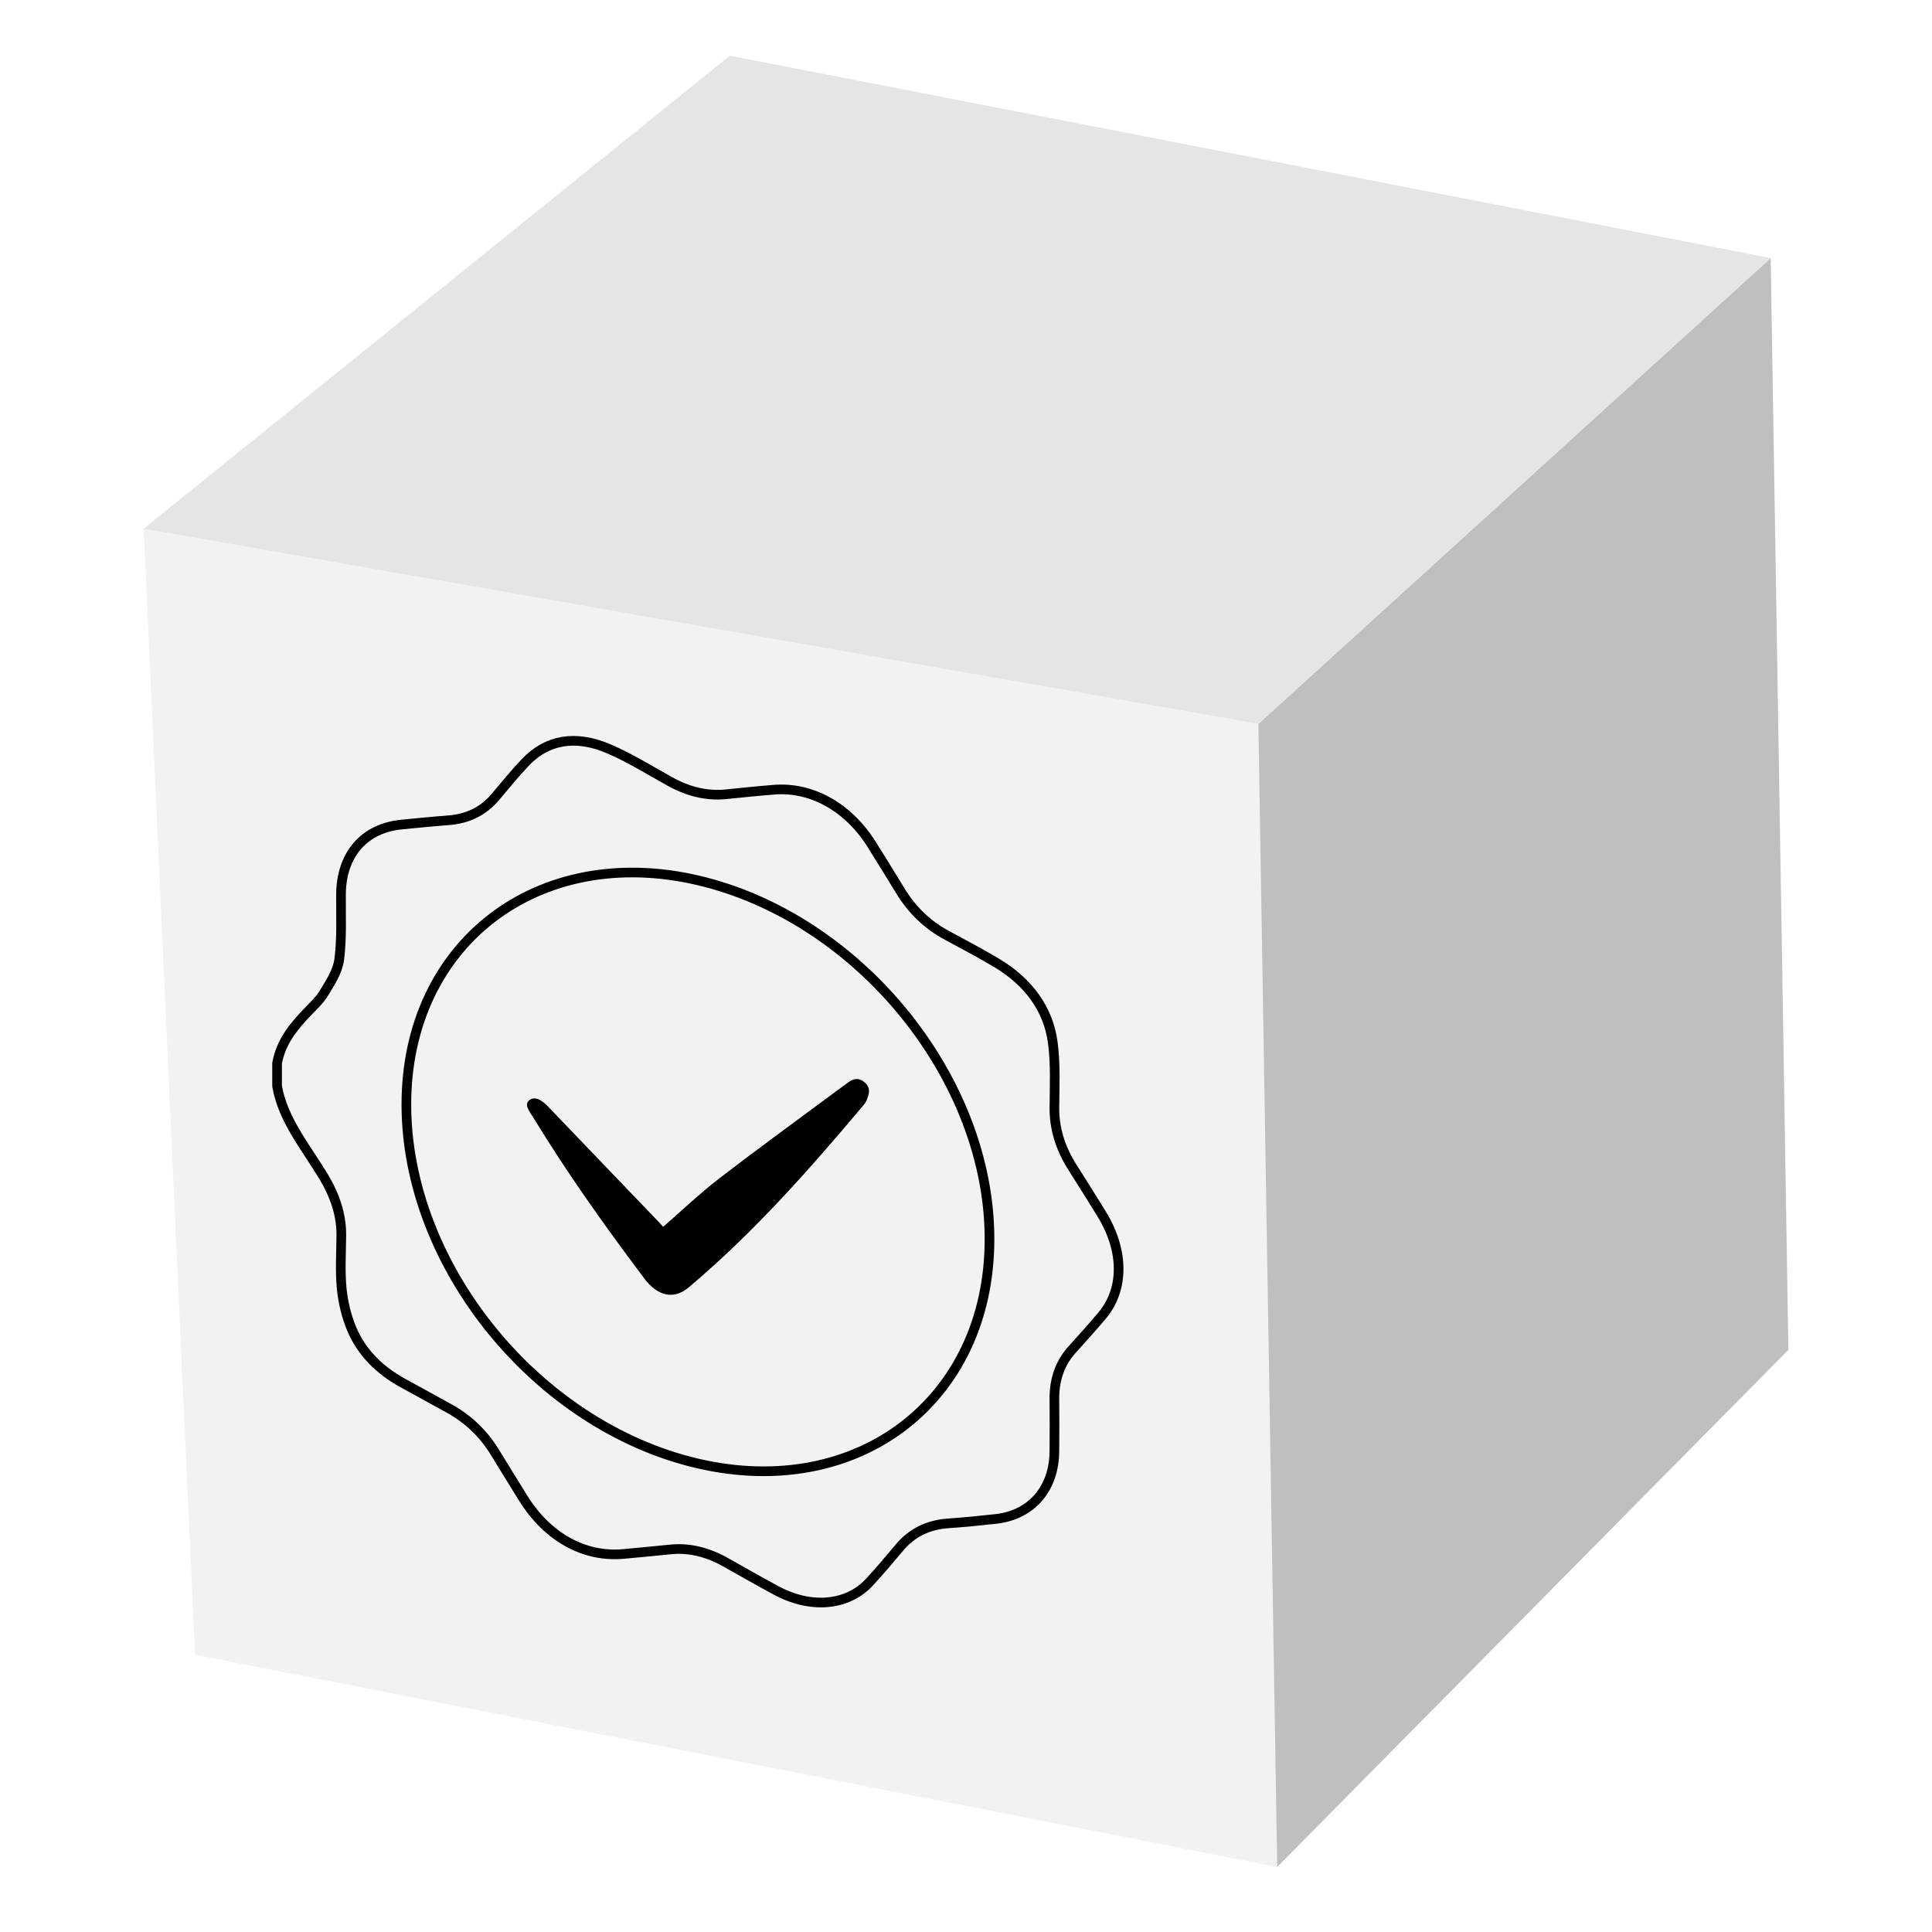
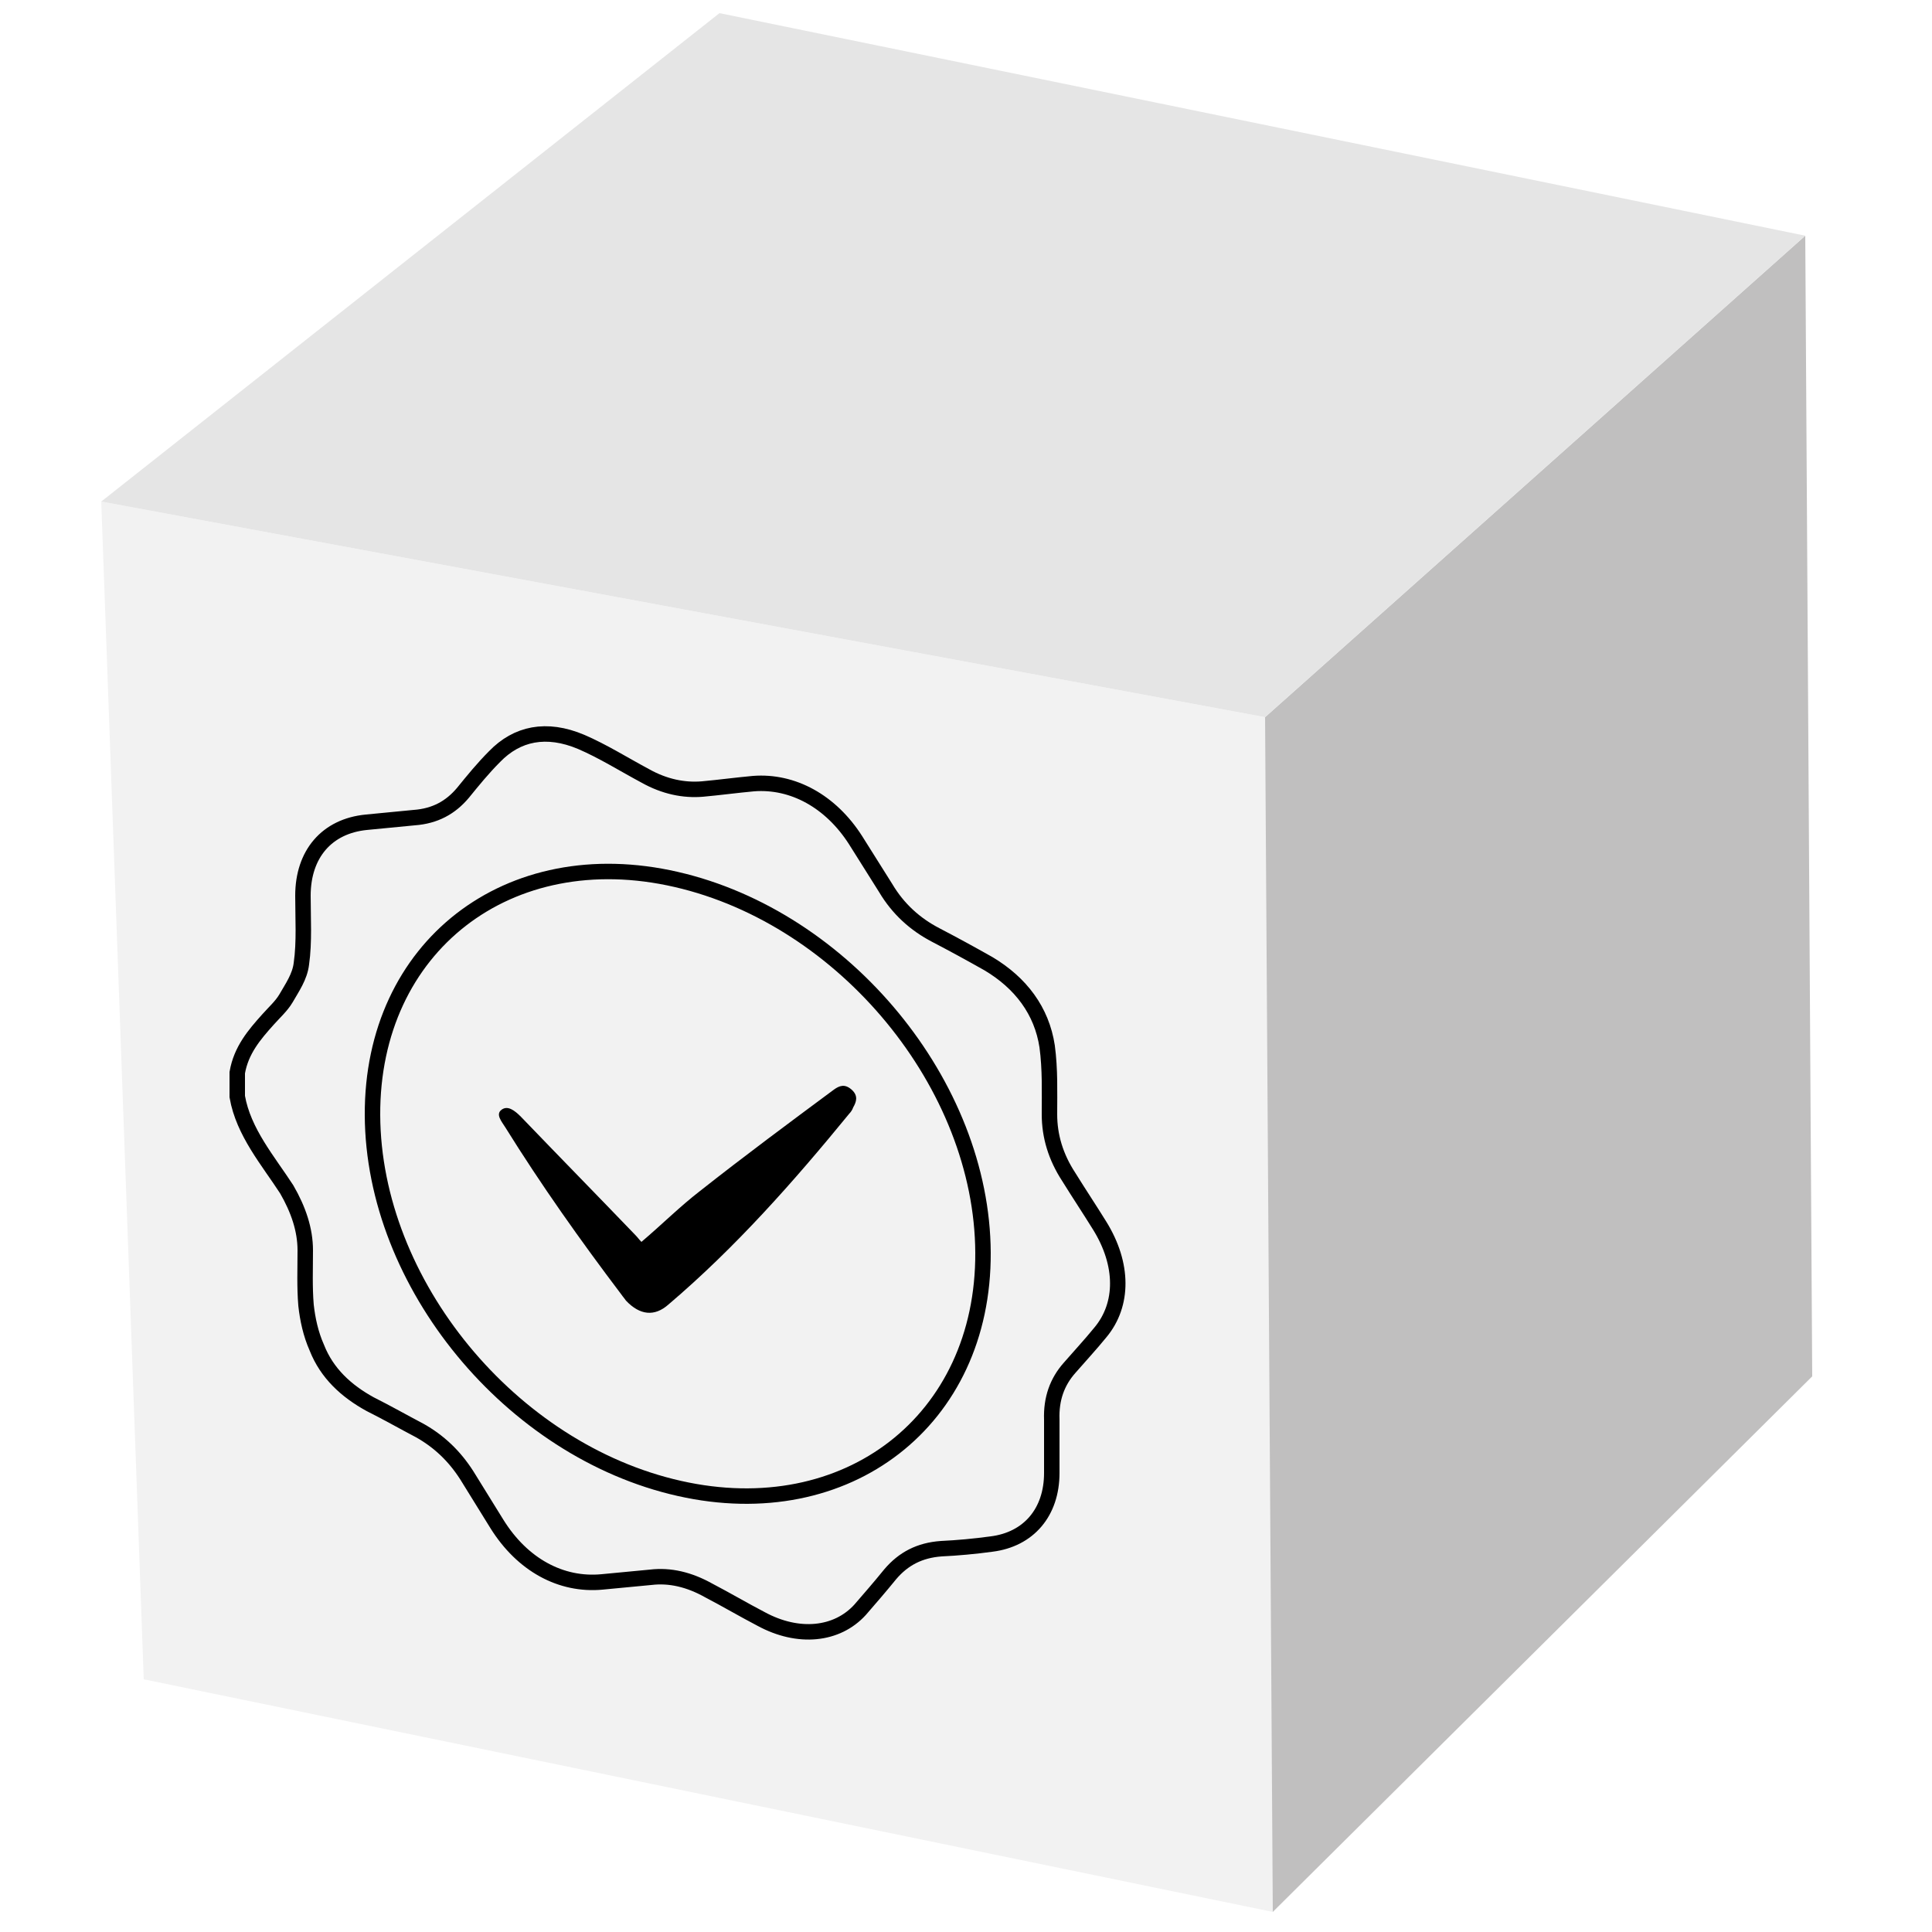
- <svg xmlns="http://www.w3.org/2000/svg" version="1.1" id="Layer_1" x="0px" y="0px" viewBox="0 0 1200 1200" style="enable-background:new 0 0 1200 1200;" xml:space="preserve">
+ <svg xmlns="http://www.w3.org/2000/svg" version="1.1" id="Layer_1" x="0px" y="0px" viewBox="1060 -110 250 250" style="enable-background:new 1060 -110 250 250;" xml:space="preserve">
  <style type="text/css">
	.st0{fill:#F2F2F2;}
	.st1{fill:#C0BFBF;}
	.st2{fill:#E5E5E5;}
- 	.st3{fill:none;stroke:#000000;stroke-width:6;stroke-miterlimit:10;}
+ 	.st3{fill:none;stroke:#000000;stroke-width:2;stroke-miterlimit:10;}
</style>
  <g id="XMLID_14892_">
-     <polygon id="XMLID_14899_" class="st0" points="89.2,328.4 121.1,1027.8 793.3,1159.6 889,740.8 781.6,449.6  " />
-     <polygon id="XMLID_14896_" class="st1" points="781.6,449.6 793.3,1159.6 1110.8,838.4 1099.8,160.3  " />
-     <polygon id="XMLID_14893_" class="st2" points="89.2,328.4 781.6,449.6 1099.8,160.3 453.3,34.6  " />
+     <polygon id="XMLID_14899_" class="st0" points="1073.1,-45.1 1078.6,107.3 1224.7,137.4 1246.4,46.4 1223.7,-17.2  " />
+     <polygon id="XMLID_14896_" class="st1" points="1223.7,-17.2 1224.7,137.4 1294.5,68.1 1293.6,-79.5  " />
+     <polygon id="XMLID_14893_" class="st2" points="1073.1,-45.1 1223.7,-17.2 1293.6,-79.5 1153.1,-108.3  " />
  </g>
-   <g id="XMLID_66_">
-     <path id="XMLID_10369_" class="st3" d="M172.1,674.6c0-4.8,0-9.5,0-14.3c2.5-13.3,10.2-22.6,18.6-31.4c3.8-4,7.9-7.7,10.7-12.4   c3.8-6.4,8.3-13,9.3-20.6c1.7-13,1-26.9,1.1-40.5c0.2-24.7,14.5-41.2,38.1-43.3c9.5-0.9,19-1.9,28.6-2.6   c12.2-0.9,21.8-5.8,29.1-14.4c6.2-7.3,12.2-14.8,18.8-21.7c13.2-13.8,30.7-17.3,51.7-8.3c12.9,5.5,25.4,13.3,38,20.3   c11.4,6.3,22.7,9,34.1,8c10.2-1,20.3-2.1,30.5-2.9c23.3-1.9,46,10.7,60.6,33.8c5.9,9.5,11.8,18.9,17.6,28.5   c7.4,12.3,17.1,21.7,29.5,28.3c10.4,5.6,20.8,11.1,31,17.2c19.2,11.6,31.7,28.2,34.5,49.2c1.8,13.6,1.1,27,1,40.4   c-0.1,12.9,3.6,25.2,11.3,37.3c6.1,9.6,12.1,19.2,18.1,28.9c14,22.9,14,46.9,0,63.3c-6.1,7.2-12.4,14.2-18.7,21.2   c-7.3,8.2-10.9,18.5-10.7,30.9c0.1,10.6,0.1,21.1,0,31.7c-0.1,23.3-14,39.6-36,42.2c-9.9,1.1-20,2.1-30,2.8   c-12.7,0.9-22.7,6-30.3,15.1c-5.9,7.1-12,14.2-18.2,21c-13.7,15.2-36.7,17.3-58.6,5.4c-10.4-5.6-20.7-11.5-31-17.3   c-11.5-6.5-23-9.2-34.5-8c-9.7,1-19.4,1.9-29.1,2.8c-24.4,2.2-47.2-10.5-62.2-34.6c-6-9.6-11.9-19.3-17.9-29   c-7.1-11.5-16.5-20.3-28-26.7c-9.7-5.3-19.4-10.7-29.1-16c-14.1-7.8-25.4-18.7-31.6-33.6c-3.4-8.1-5.4-17-6.2-25.3   c-1-11-0.3-21.8-0.2-32.7c0.1-12.5-3.8-24.4-10.9-36.3C190.1,712.7,175.7,695.6,172.1,674.6z" />
-     <path id="XMLID_10368_" class="st3" d="M252.4,686c0,100,81,199.7,181,223c99.7,23.2,181.1-39.3,181.2-139.2   c0.1-99.8-80.9-199.5-181-223C334,523.5,252.4,586.1,252.4,686z" />
-     <path id="XMLID_10367_" d="M537.3,672.5c-3.9-3.6-7.5-2.4-10.5-0.2c-26.7,19.8-53.6,39.3-80,59.6c-12.1,9.3-23.2,19.9-34.9,30.1   c-1.2-1.3-2.4-2.7-3.7-4c-22.5-23.5-45.1-47.1-67.7-70.6c-3.5-3.6-7.8-6.8-11.5-4.2c-3.9,2.8-0.1,7.1,2.1,10.7   c20.9,34.3,44.2,67.1,68.5,99.4c0.9,1.2,1.8,2.5,2.9,3.6c8.2,8.9,17.1,9.6,25.4,2.6c40-33.7,74.6-72.8,108.3-112.9   c0.9-1,1.7-2.2,2.2-3.5C539.7,679.7,541.1,676.1,537.3,672.5z" />
-   </g>
+   <path id="XMLID_10369_" class="st3" d="M1090.7,31.9c0-1,0-2.1,0-3.1c0.5-2.9,2.2-4.9,4-6.9c0.8-0.9,1.7-1.7,2.3-2.7  c0.8-1.4,1.8-2.8,2-4.5c0.4-2.8,0.2-5.9,0.2-8.8c0-5.4,3.1-9,8.2-9.5c2.1-0.2,4.1-0.4,6.2-0.6c2.7-0.2,4.7-1.3,6.3-3.2  c1.3-1.6,2.6-3.2,4.1-4.7c2.9-3,6.7-3.8,11.2-1.9c2.8,1.2,5.5,2.9,8.3,4.4c2.5,1.4,5,1.9,7.4,1.7c2.2-0.2,4.4-0.5,6.6-0.7  c5.1-0.4,10,2.3,13.2,7.3c1.3,2.1,2.6,4.1,3.9,6.2c1.6,2.7,3.8,4.7,6.5,6.1c2.3,1.2,4.5,2.4,6.8,3.7c4.2,2.5,6.9,6.1,7.6,10.7  c0.4,3,0.3,5.9,0.3,8.8c0,2.8,0.8,5.5,2.5,8.1c1.3,2.1,2.7,4.2,4,6.3c3.1,5,3.1,10.2,0.1,13.8c-1.3,1.6-2.7,3.1-4,4.6  c-1.6,1.8-2.4,4-2.3,6.7c0,2.3,0,4.6,0,6.9c0,5.1-3,8.6-7.8,9.2c-2.2,0.3-4.4,0.5-6.5,0.6c-2.8,0.2-4.9,1.3-6.6,3.3  c-1.3,1.6-2.6,3.1-3.9,4.6c-3,3.3-8,3.8-12.8,1.2c-2.3-1.2-4.5-2.5-6.8-3.7c-2.5-1.4-5-2-7.5-1.7c-2.1,0.2-4.2,0.4-6.3,0.6  c-5.3,0.5-10.3-2.2-13.6-7.5c-1.3-2.1-2.6-4.2-3.9-6.3c-1.6-2.5-3.6-4.4-6.1-5.8c-2.1-1.1-4.2-2.3-6.4-3.4c-3.1-1.7-5.6-4-6.9-7.3  c-0.8-1.8-1.2-3.7-1.4-5.5c-0.2-2.4-0.1-4.7-0.1-7.1c0-2.7-0.9-5.3-2.4-7.9C1094.7,40.2,1091.5,36.5,1090.7,31.9z" />
+   <path id="XMLID_10368_" class="st3" d="M1108.2,34.3c0.1,21.8,17.9,43.4,39.7,48.3c21.7,4.9,39.4-8.8,39.3-30.5  c-0.1-21.7-17.9-43.3-39.7-48.3C1125.8-1.2,1108.1,12.5,1108.2,34.3z" />
+   <path id="XMLID_10367_" d="M1170.2,31c-0.9-0.8-1.6-0.5-2.3,0c-5.8,4.3-11.6,8.6-17.3,13.1c-2.6,2-5,4.4-7.6,6.6  c-0.3-0.3-0.5-0.6-0.8-0.9c-4.9-5.1-9.9-10.2-14.8-15.3c-0.8-0.8-1.7-1.5-2.5-0.9c-0.8,0.6,0,1.5,0.5,2.3c4.6,7.4,9.7,14.6,15,21.6  c0.2,0.3,0.4,0.5,0.6,0.8c1.8,1.9,3.7,2.1,5.5,0.5c8.7-7.4,16.2-15.9,23.4-24.7c0.2-0.2,0.4-0.5,0.5-0.8  C1170.8,32.6,1171.1,31.8,1170.2,31z" />
</svg>
